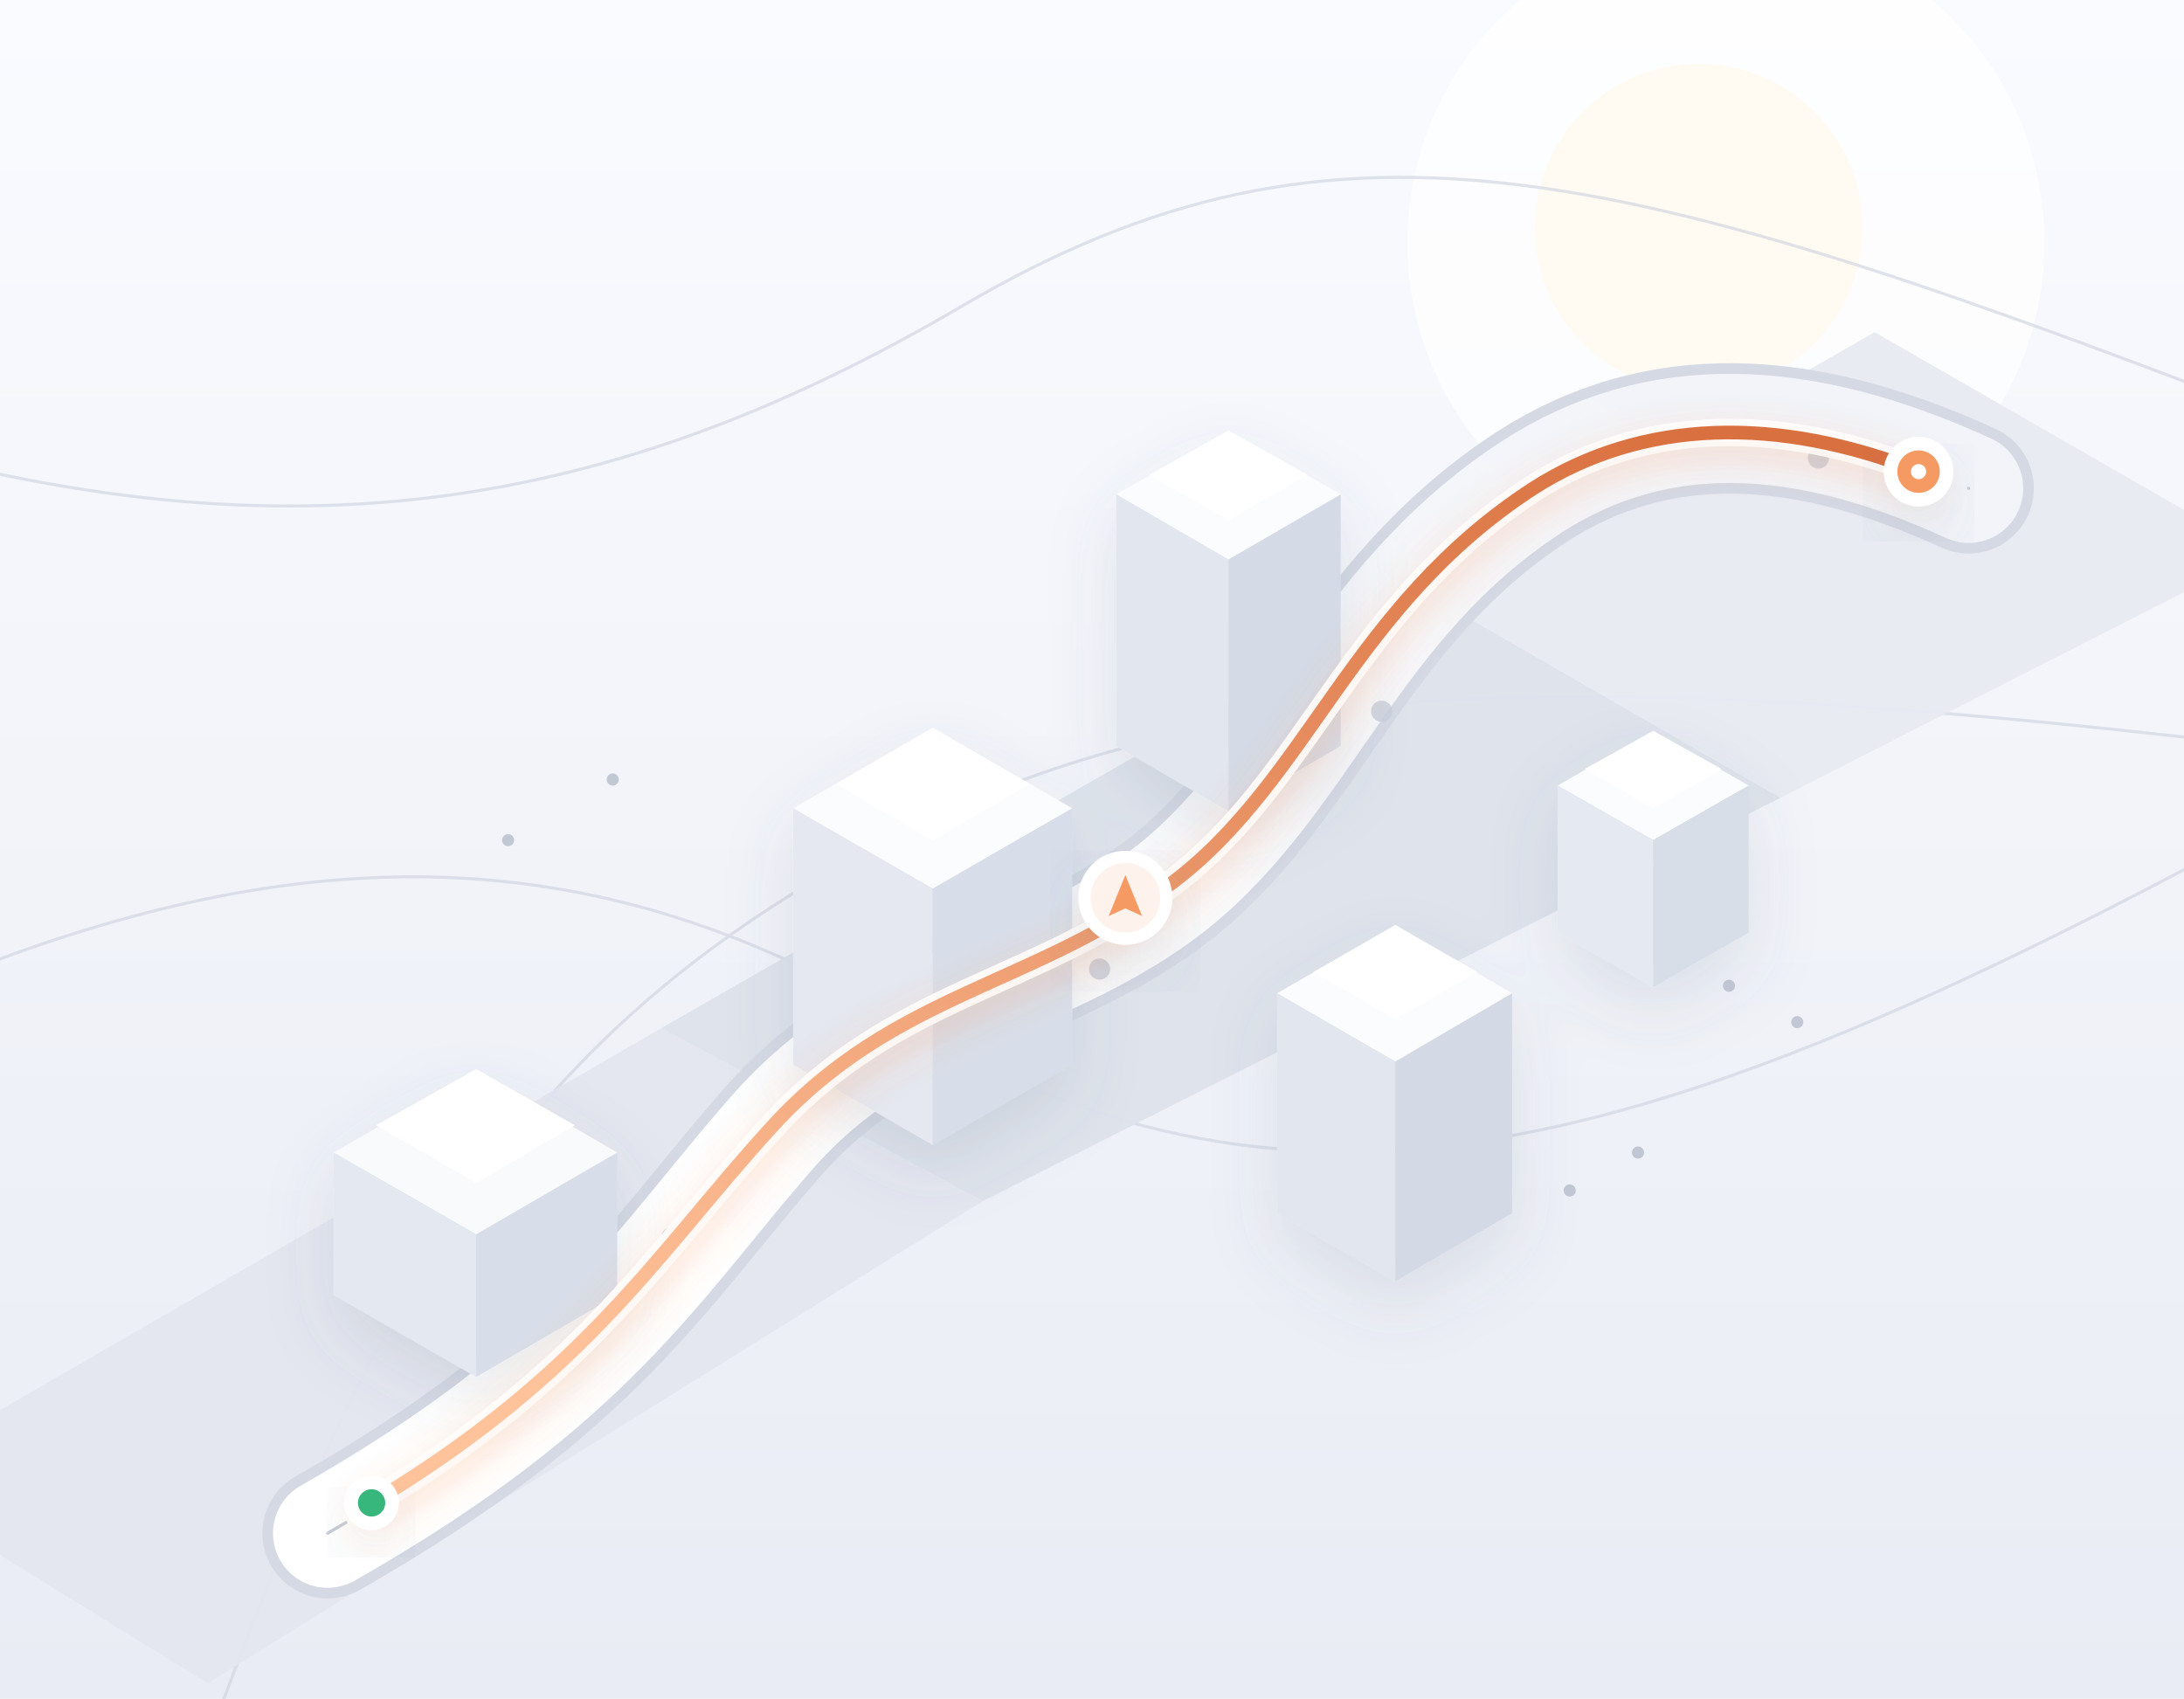
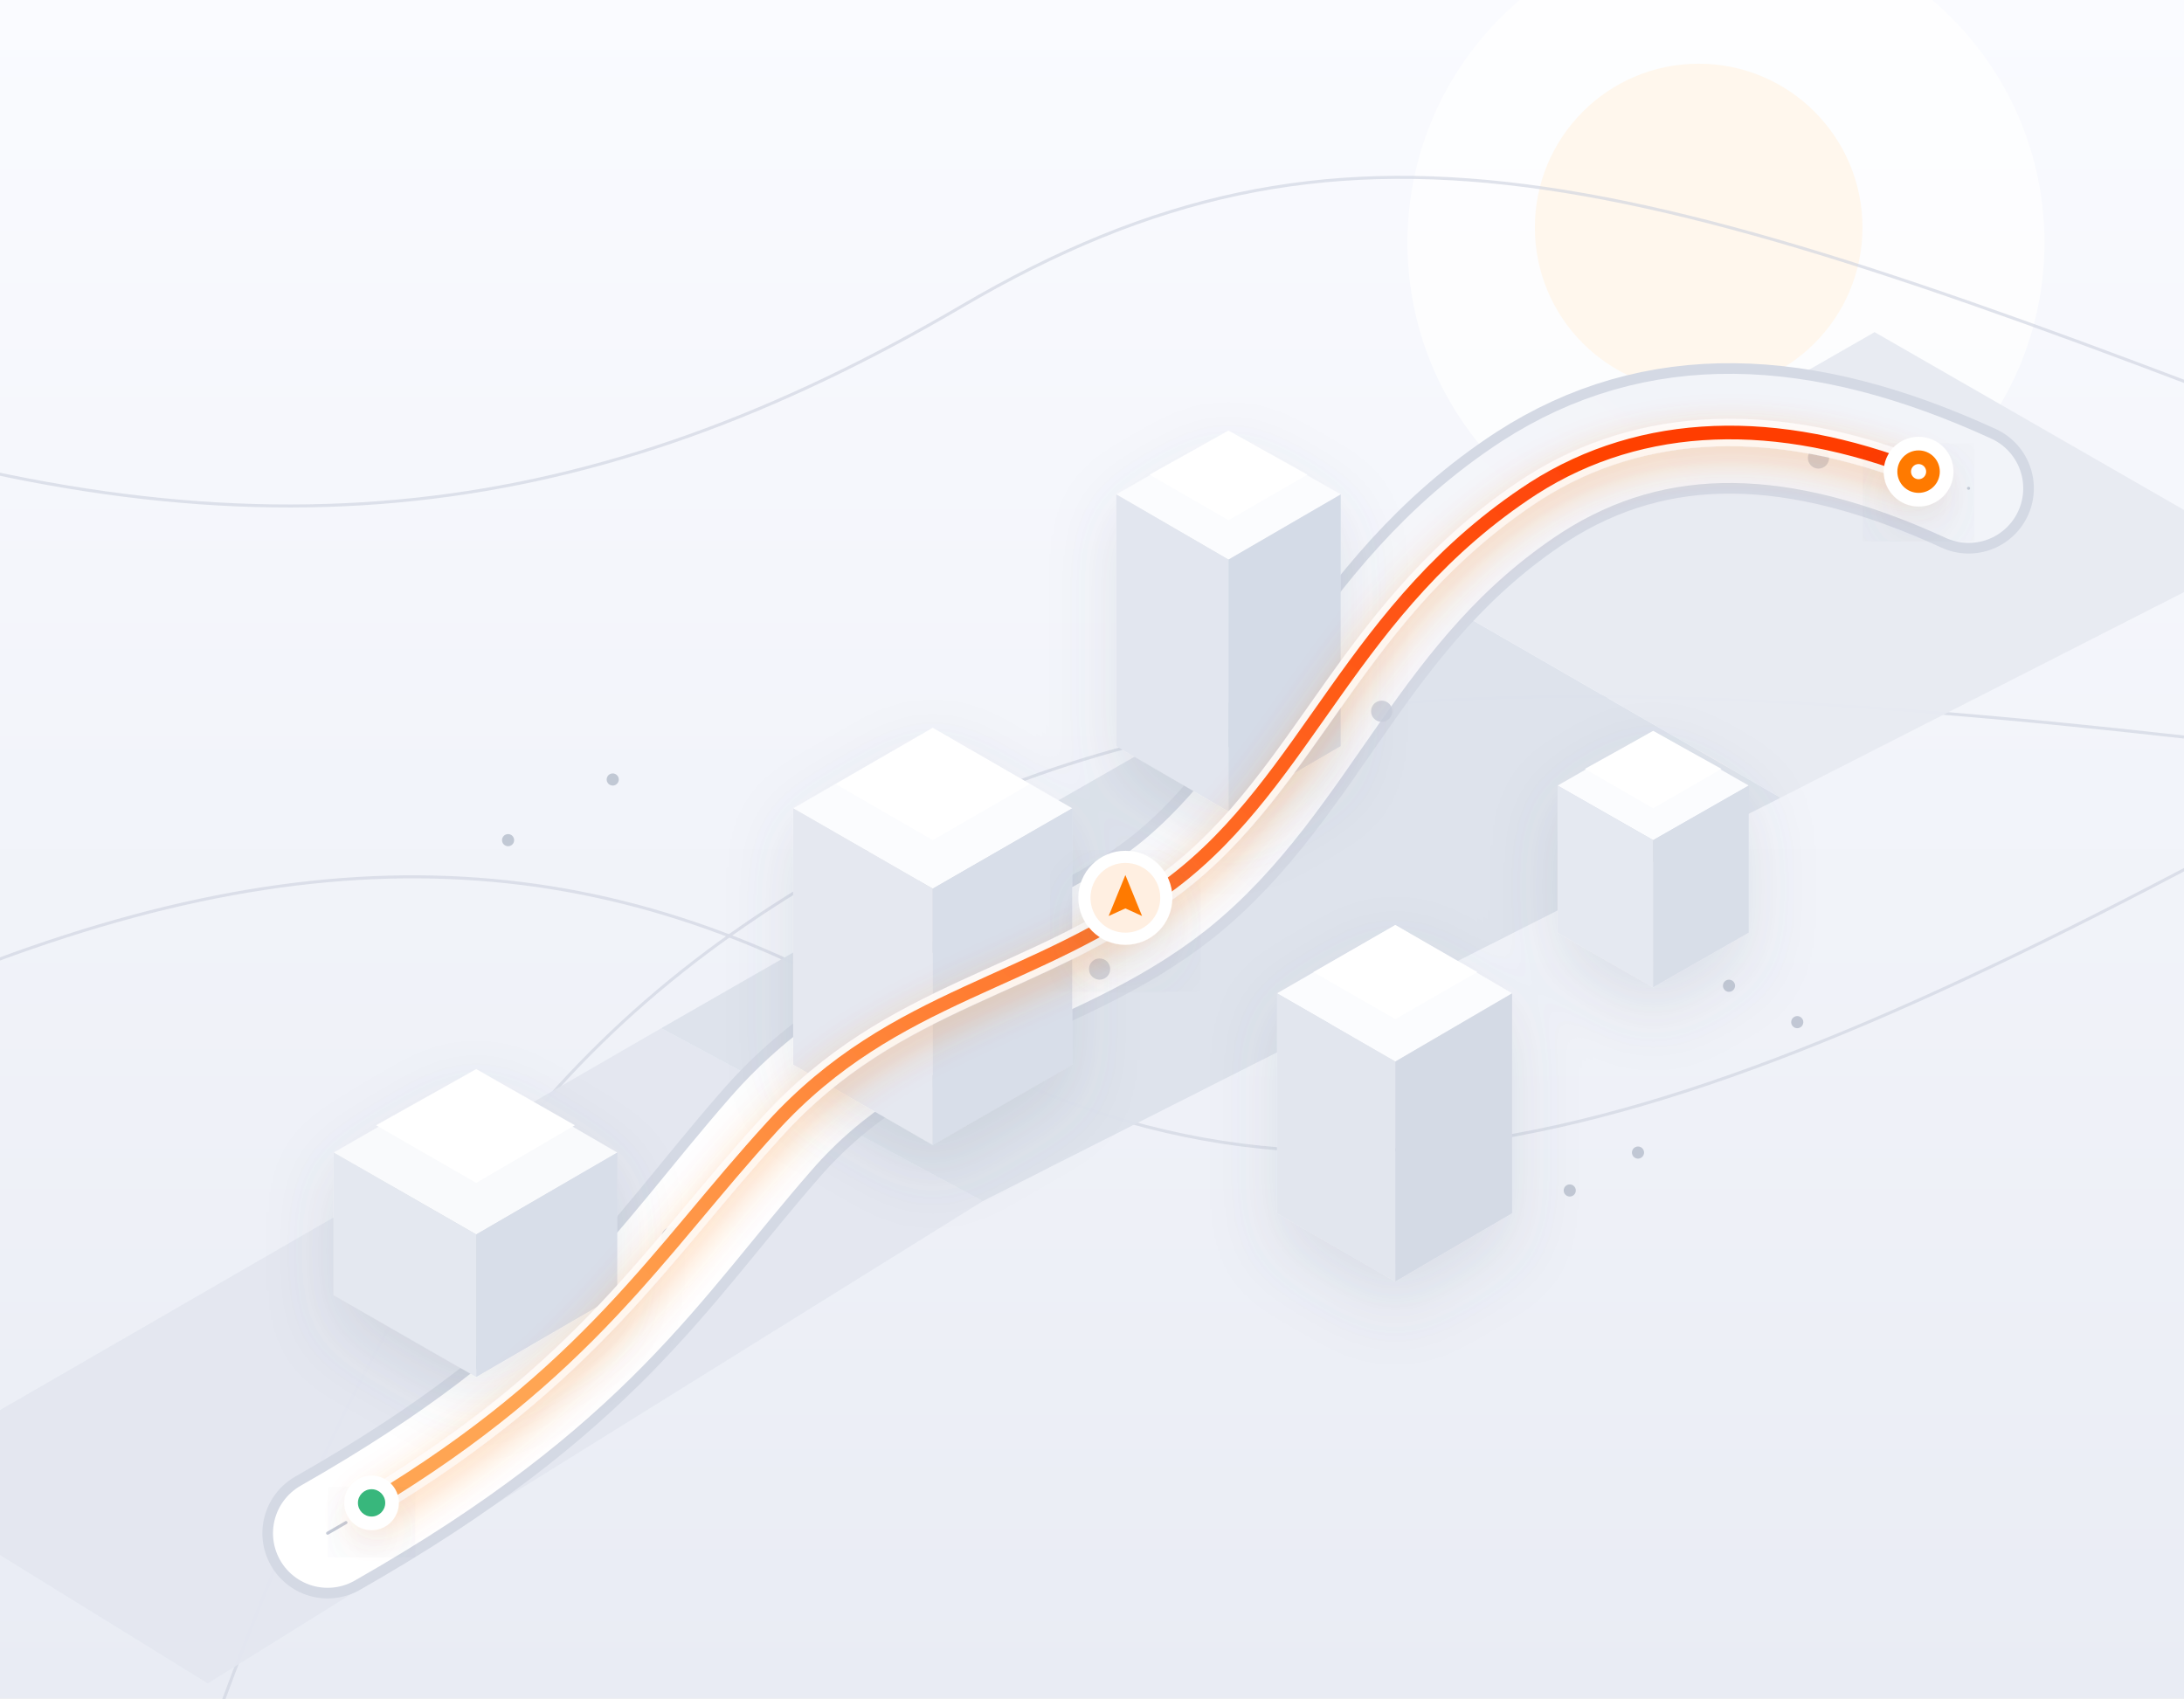
<svg xmlns="http://www.w3.org/2000/svg" width="1440" height="1120" viewBox="0 0 1440 1120" fill="none">
  <defs>
    <linearGradient id="sky" x1="720" y1="0" x2="720" y2="1120" gradientUnits="userSpaceOnUse">
      <stop stop-color="#FAFBFF" />
      <stop offset="1" stop-color="#E9ECF4" />
    </linearGradient>
    <linearGradient id="road" x1="464" y1="844" x2="1026" y2="190" gradientUnits="userSpaceOnUse">
      <stop stop-color="#FFF" />
      <stop offset="1" stop-color="#F2F4F9" />
    </linearGradient>
    <linearGradient id="route" x1="388" y1="922" x2="1030" y2="210" gradientUnits="userSpaceOnUse">
-       <stop stop-color="#FFC39B" />
-       <stop offset="1" stop-color="#D9703F" />
+       <stop stop-color="#FFA552" />
+       <stop offset="1" stop-color="#FF3D00" />
    </linearGradient>
    <filter id="shadow" x="-30%" y="-30%" width="160%" height="180%">
      <feDropShadow dx="0" dy="18" stdDeviation="22" flood-color="#596079" flood-opacity=".13" />
    </filter>
    <filter id="routeGlow" x="-40%" y="-40%" width="180%" height="180%">
-       <feDropShadow dx="0" dy="8" stdDeviation="12" flood-color="#F59A62" flood-opacity=".22" />
+       <feDropShadow dx="0" dy="8" stdDeviation="12" flood-color="#FF7A00" flood-opacity=".22" />
    </filter>
  </defs>
  <rect width="1440" height="1120" fill="url(#sky)" />
  <circle cx="1138" cy="160" r="210" fill="#FFFFFF" fill-opacity=".72" />
-   <circle cx="1120" cy="150" r="108" fill="#FFFBF2" />
+   <circle cx="1120" cy="150" r="108" fill="#FFF7ED" />
  <g opacity=".62" stroke="#CDD2DE" stroke-width="2">
    <path d="M-130 278C170 374 392 344 634 202C886 54 1076 110 1530 286" />
    <path d="M-50 652C206 545 400 556 596 674C862 834 1102 758 1510 536" />
    <path d="M144 1130C252 838 354 680 566 564C754 461 961 432 1440 486" />
  </g>
  <g opacity=".98">
    <path d="M-80 976L436 678L648 792L137 1110L-80 976Z" fill="#E3E7F0" />
    <path d="M436 678L938 390L1174 526L648 792L436 678Z" fill="#DDE2EC" />
    <path d="M938 390L1236 219L1490 365L1174 526L938 390Z" fill="#E8EBF2" />
  </g>
  <path d="M216 1011C390 912 432 835 508 748C587 657 692 649 773 585C862 514 892 398 1010 321C1092 268 1187 271 1298 322" stroke="#D4D9E4" stroke-width="86" stroke-linecap="round" />
  <path d="M216 1011C390 912 432 835 508 748C587 657 692 649 773 585C862 514 892 398 1010 321C1092 268 1187 271 1298 322" stroke="url(#road)" stroke-width="72" stroke-linecap="round" />
  <path d="M216 1011C390 912 432 835 508 748C587 657 692 649 773 585C862 514 892 398 1010 321C1092 268 1187 271 1298 322" stroke="#C7CCD8" stroke-width="2" stroke-linecap="round" stroke-dasharray="14 22" />
  <g filter="url(#shadow)">
    <g transform="translate(220 640)">
      <path d="M0 120L94 66L187 120L94 174L0 120Z" fill="#F9FAFC" />
      <path d="M0 120V214L94 268V174L0 120Z" fill="#E4E8F0" />
      <path d="M187 120V214L94 268V174L187 120Z" fill="#D8DEE9" />
      <path d="M28 102L94 65L159 102L94 140L28 102Z" fill="#FFFFFF" />
    </g>
    <g transform="translate(842 555)">
      <path d="M0 100L78 55L155 100L78 145L0 100Z" fill="#FBFCFE" />
      <path d="M0 100V245L78 290V145L0 100Z" fill="#E2E6EE" />
      <path d="M155 100V245L78 290V145L155 100Z" fill="#D4DAE5" />
      <path d="M24 86L78 55L132 86L78 117L24 86Z" fill="#FFFFFF" />
    </g>
    <g transform="translate(1027 437)">
      <path d="M0 81L63 45L126 81L63 117L0 81Z" fill="#FBFCFE" />
      <path d="M0 81V178L63 214V117L0 81Z" fill="#E5E9F1" />
      <path d="M126 81V178L63 214V117L126 81Z" fill="#D8DEE8" />
      <path d="M18 70L63 45L108 70L63 96L18 70Z" fill="#FFFFFF" />
    </g>
    <g transform="translate(523 416)">
      <path d="M0 117L92 64L184 117L92 170L0 117Z" fill="#FBFCFE" />
      <path d="M0 117V286L92 339V170L0 117Z" fill="#E5E8F0" />
      <path d="M184 117V286L92 339V170L184 117Z" fill="#D8DEE9" />
      <path d="M28 101L92 64L156 101L92 138L28 101Z" fill="#FFFFFF" />
    </g>
    <g transform="translate(736 232)">
      <path d="M0 94L74 52L148 94L74 137L0 94Z" fill="#FBFCFE" />
      <path d="M0 94V260L74 303V137L0 94Z" fill="#E2E6EF" />
      <path d="M148 94V260L74 303V137L148 94Z" fill="#D4DBE7" />
      <path d="M22 81L74 52L126 81L74 111L22 81Z" fill="#FFFFFF" />
    </g>
  </g>
  <g opacity=".85" fill="#C8CEDA">
    <circle cx="443" cy="816" r="7" />
    <circle cx="725" cy="639" r="7" />
    <circle cx="911" cy="469" r="7" />
    <circle cx="1199" cy="302" r="7" />
  </g>
  <path d="M245 991C388 905 434 825 509 743C590 654 683 650 773 582C863 514 891 400 1011 322C1083 276 1172 274 1266 311" stroke="#FFFFFF" stroke-width="18" stroke-linecap="round" filter="url(#routeGlow)" opacity=".94" />
  <path d="M245 991C388 905 434 825 509 743C590 654 683 650 773 582C863 514 891 400 1011 322C1083 276 1172 274 1266 311" stroke="url(#route)" stroke-width="9" stroke-linecap="round" filter="url(#routeGlow)" />
  <g transform="translate(742 592)" filter="url(#shadow)">
    <circle r="31" fill="#FFFFFF" />
-     <circle r="23" fill="#F59A62" fill-opacity=".12" />
-     <path d="M0-15L11 12L0 7L-11 12L0-15Z" fill="#F59A62" />
+     <circle r="23" fill="#FF7A00" fill-opacity=".12" />
+     <path d="M0-15L11 12L0 7L-11 12L0-15Z" fill="#FF7A00" />
  </g>
  <g transform="translate(1265 311)" filter="url(#shadow)">
    <circle r="23" fill="#FFFFFF" />
-     <circle r="14" fill="#F59A62" />
+     <circle r="14" fill="#FF7A00" />
    <circle r="5" fill="#FFFFFF" />
  </g>
  <g transform="translate(245 991)" filter="url(#shadow)">
    <circle r="18" fill="#FFFFFF" />
    <circle r="9" fill="#37B77B" />
  </g>
  <g opacity=".65" fill="#A8B1C0">
    <circle cx="335" cy="554" r="4" />
    <circle cx="404" cy="514" r="4" />
    <circle cx="1140" cy="650" r="4" />
    <circle cx="1185" cy="674" r="4" />
    <circle cx="1035" cy="785" r="4" />
    <circle cx="1080" cy="760" r="4" />
  </g>
</svg>
